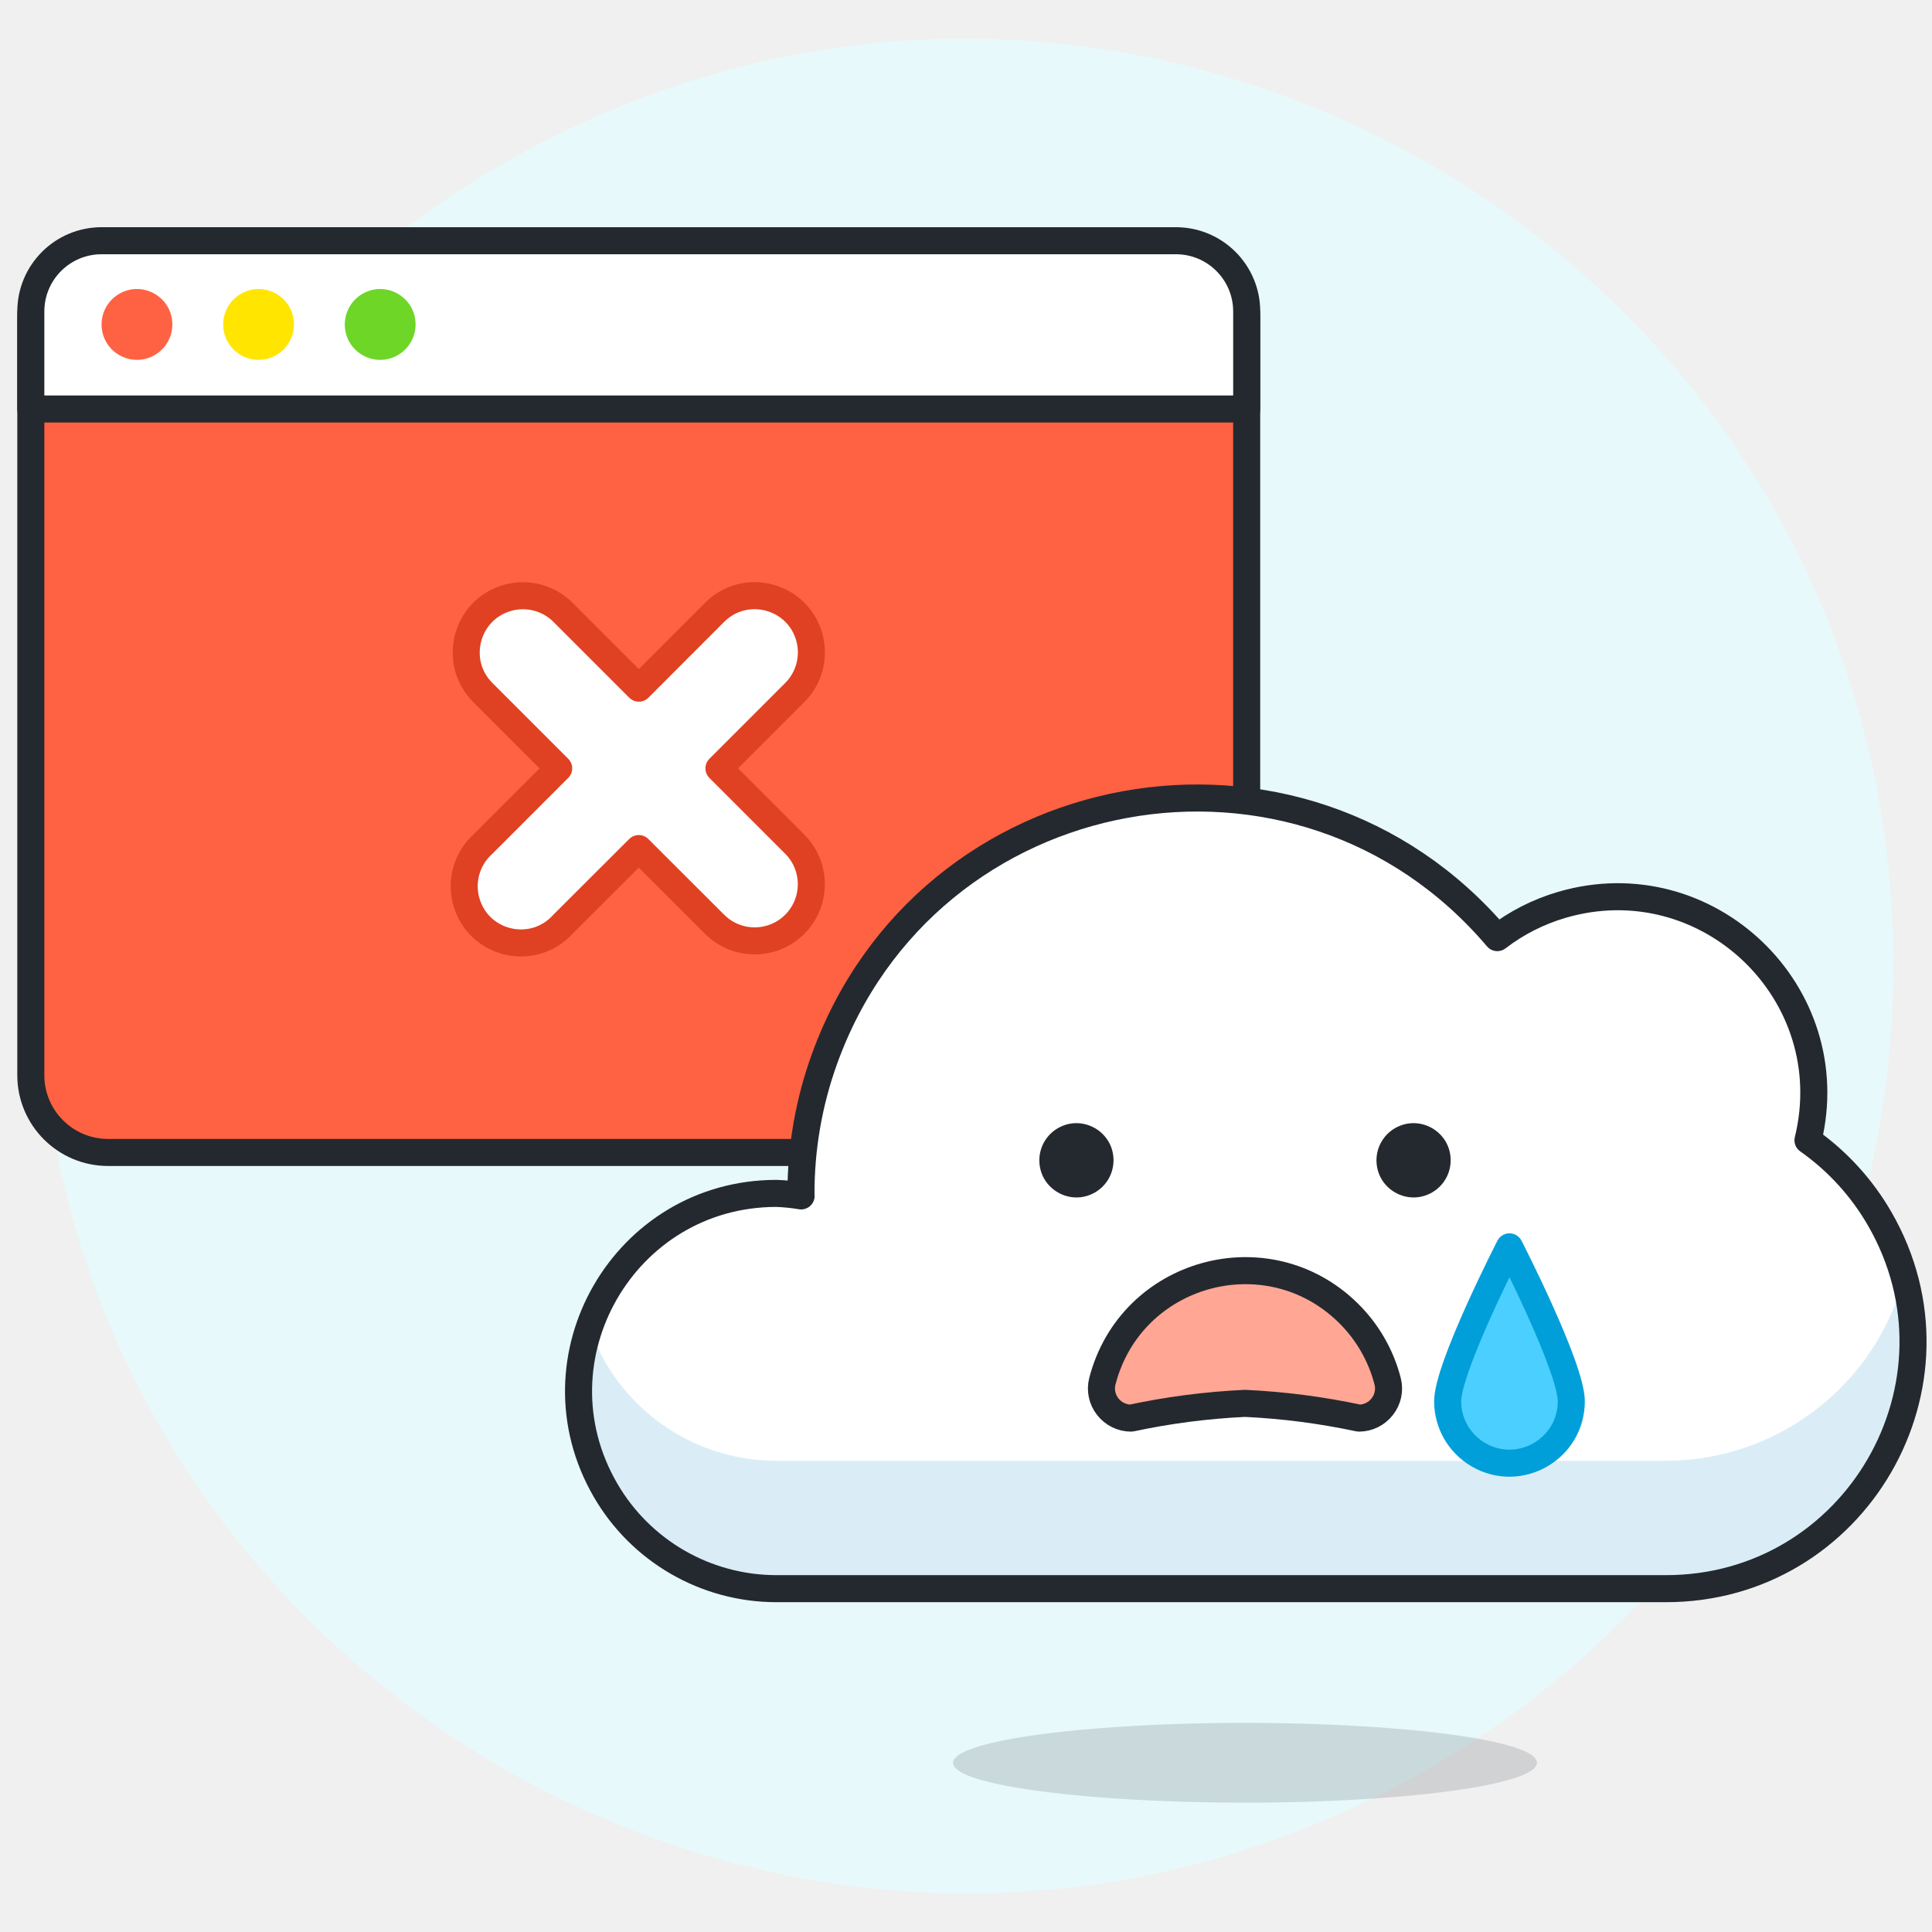
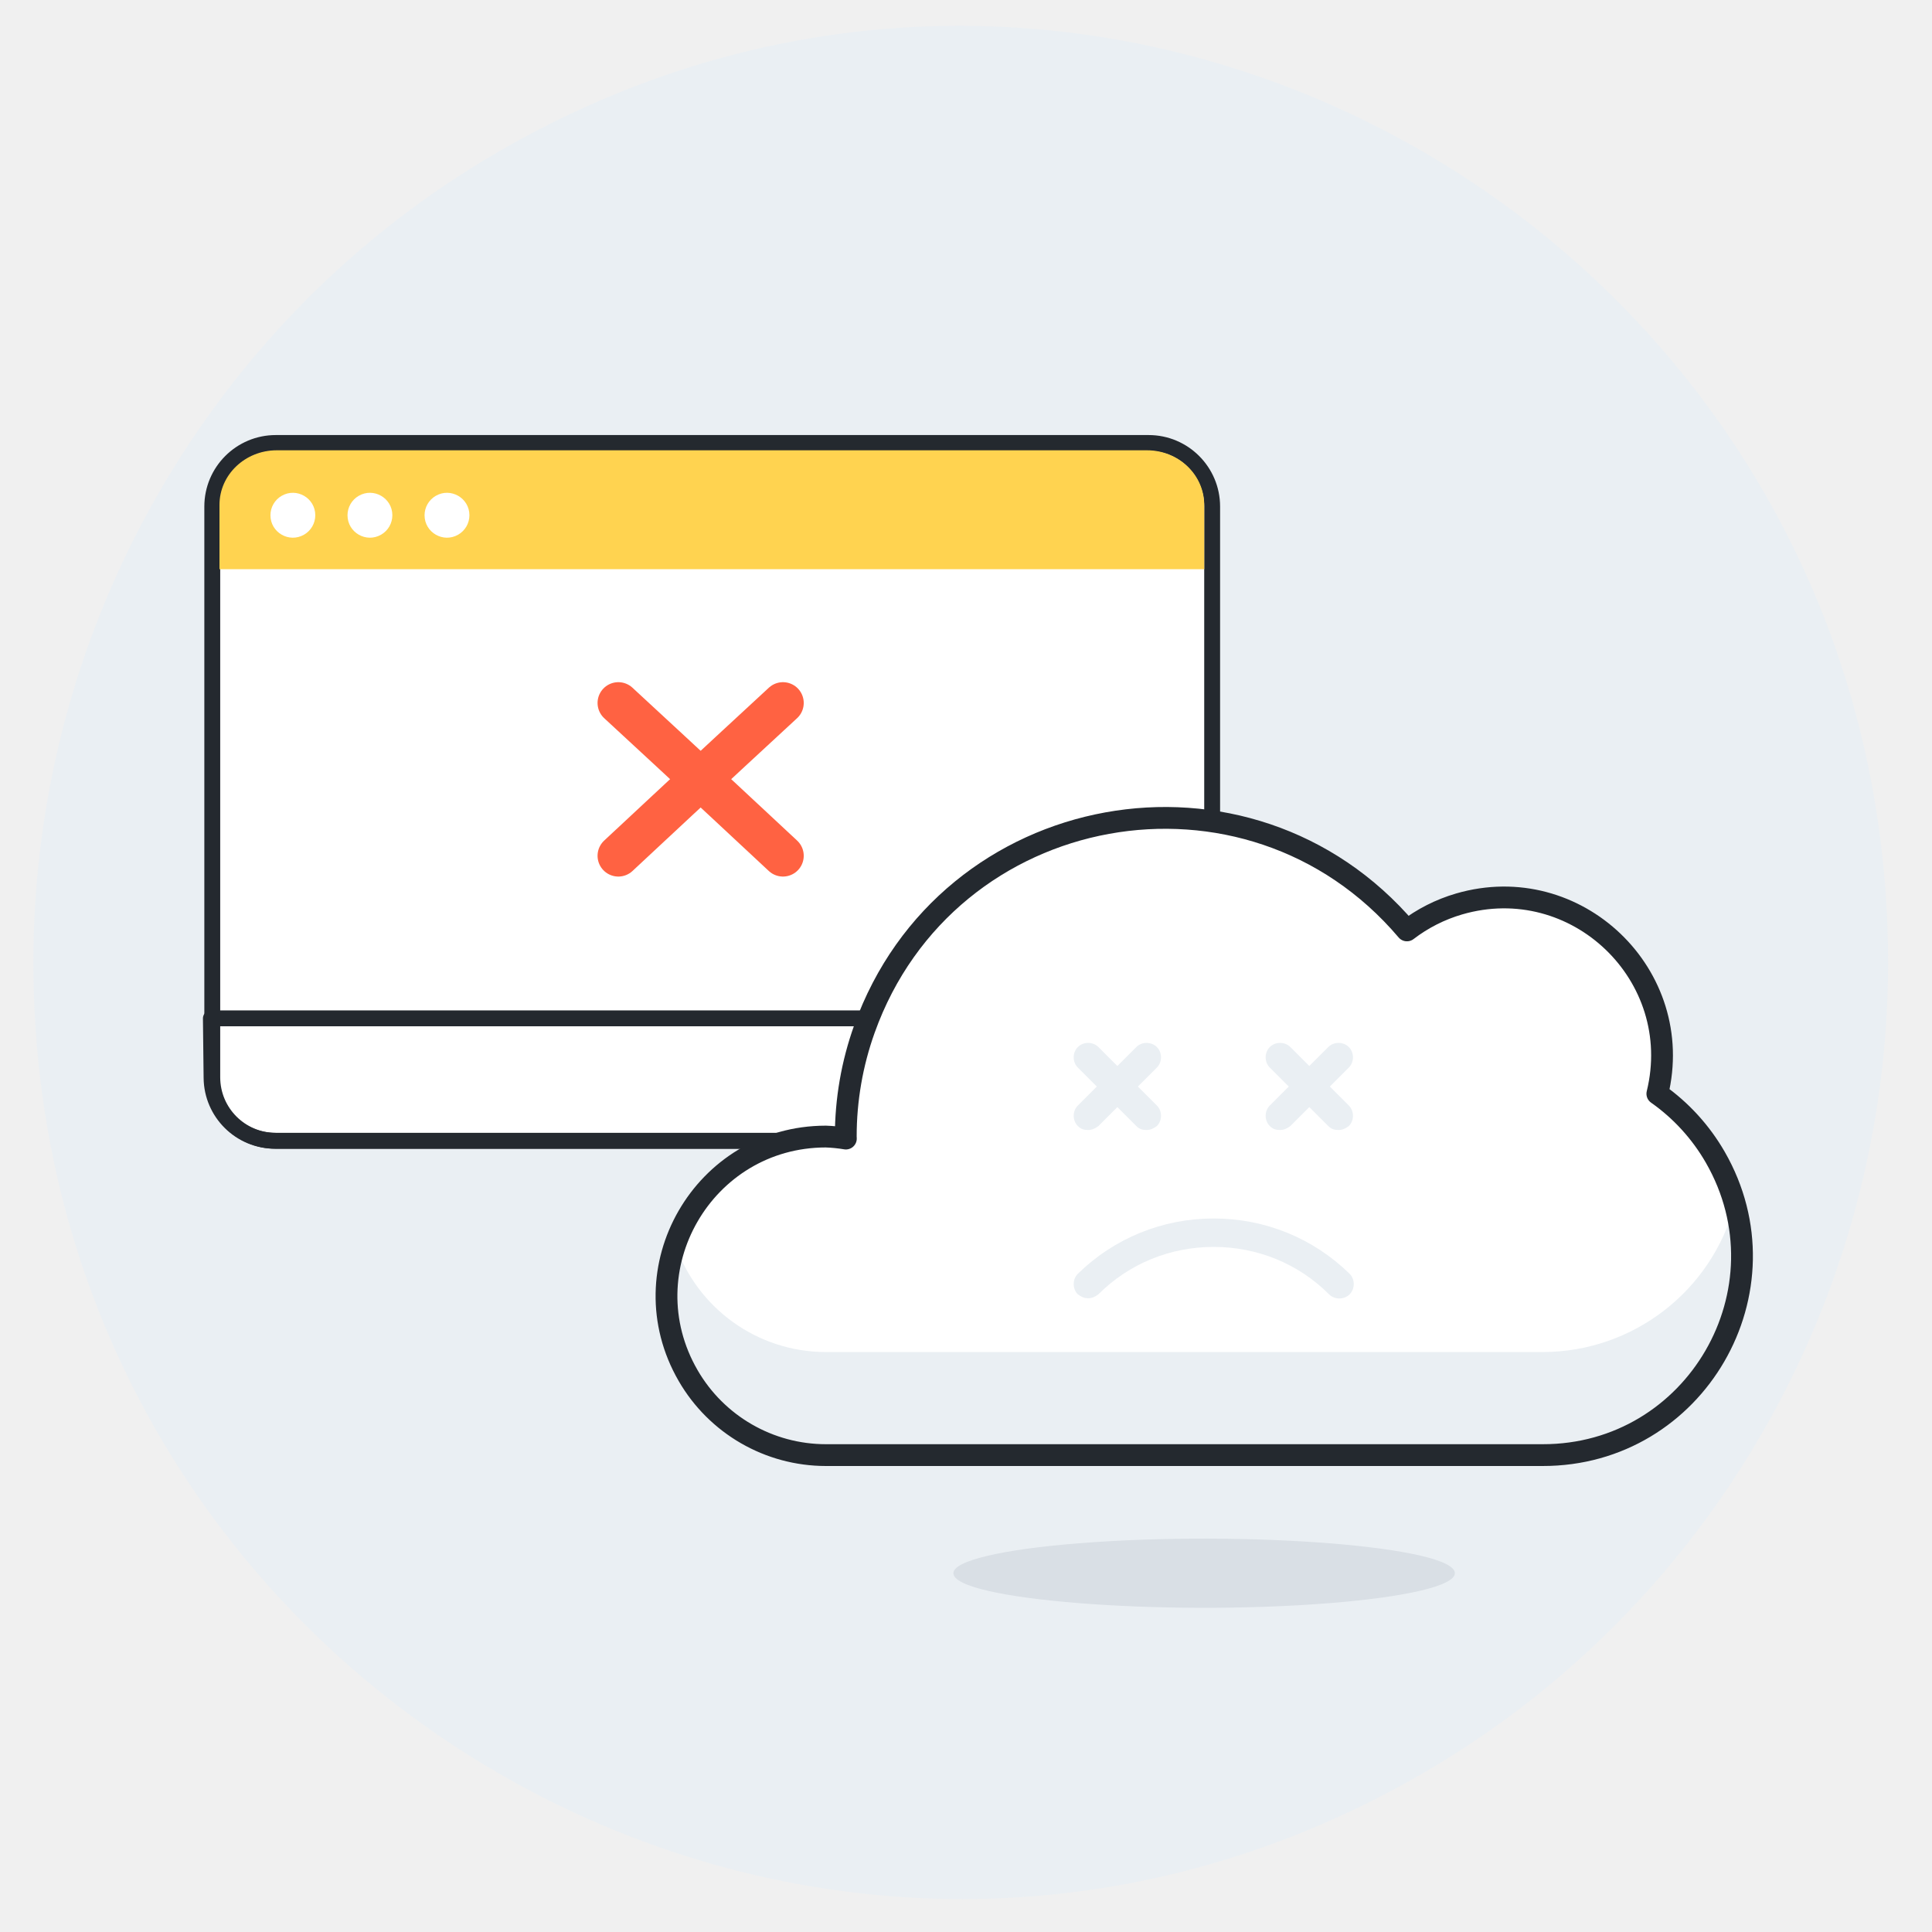
<svg xmlns="http://www.w3.org/2000/svg" width="100" height="100" viewBox="0 0 100 100" fill="none">
-   <path d="M2 50C2 86.895 42 109.955 74 91.507C88.851 82.946 98 67.123 98 50C98 13.105 58 -9.955 26 8.493C11.149 17.054 2 32.877 2 50Z" fill="#E7F9FA" />
-   <path d="M1.595 16.46C1.595 14.251 3.386 12.46 5.595 12.46H60.528C62.737 12.46 64.528 14.251 64.528 16.46V55.651C64.528 57.861 62.737 59.651 60.528 59.651H5.595C3.386 59.651 1.595 57.861 1.595 55.651V16.46Z" fill="#FF6242" />
-   <path d="M53.085 12.46H5.257C3.235 12.46 1.595 14.1 1.595 16.122V52.252L53.085 12.46Z" fill="#FF6242" />
-   <path d="M1.595 16.46C1.595 14.251 3.386 12.46 5.595 12.46H60.528C62.737 12.46 64.528 14.251 64.528 16.46V55.651C64.528 57.861 62.737 59.651 60.528 59.651H5.595C3.386 59.651 1.595 57.861 1.595 55.651V16.46Z" stroke="#24292F" stroke-width="1.4" stroke-linecap="round" stroke-linejoin="round" />
-   <path d="M60.867 12.46H5.258C3.235 12.459 1.595 14.099 1.595 16.122V21.172H64.529V16.122C64.529 14.1 62.889 12.46 60.867 12.46Z" fill="white" />
-   <path d="M60.867 12.46H5.258C3.235 12.459 1.595 14.099 1.595 16.122V21.17H64.529V16.122C64.529 14.1 62.889 12.46 60.867 12.46Z" stroke="#24292F" stroke-width="1.4" stroke-linecap="round" stroke-linejoin="round" />
-   <path d="M5.257 16.793C5.257 18.203 6.784 19.084 8.005 18.379C8.572 18.052 8.921 17.448 8.921 16.793C8.921 15.383 7.394 14.502 6.173 15.207C5.606 15.534 5.257 16.139 5.257 16.793Z" fill="#FF6242" />
-   <path d="M11.552 16.793C11.552 18.203 13.078 19.084 14.3 18.379C14.866 18.052 15.216 17.448 15.216 16.793C15.216 15.383 13.689 14.502 12.468 15.207C11.901 15.534 11.552 16.139 11.552 16.793Z" fill="#FFE500" />
-   <path d="M17.847 16.793C17.847 18.203 19.373 19.084 20.594 18.379C21.161 18.052 21.51 17.448 21.51 16.793C21.51 15.383 19.984 14.502 18.763 15.207C18.196 15.534 17.847 16.139 17.847 16.793Z" fill="#6DD627" />
-   <path opacity="0.15" d="M49.329 91.241C49.319 92.827 61.907 93.819 71.987 93.027C76.672 92.659 79.558 91.978 79.553 91.241C79.563 89.655 66.975 88.662 56.895 89.454C52.21 89.822 49.324 90.504 49.329 91.241Z" fill="#24292F" />
-   <path d="M93.581 59.021C95.444 51.412 88.37 44.641 80.85 46.832C79.637 47.186 78.501 47.762 77.5 48.531C67.316 36.527 47.957 40.049 42.654 54.87C41.861 57.084 41.457 59.418 41.458 61.77C41.458 61.814 41.464 61.855 41.465 61.9C41.04 61.828 40.61 61.785 40.179 61.77C32.305 61.778 27.392 70.307 31.336 77.123C33.162 80.28 36.532 82.225 40.179 82.229H86.213C96.041 82.243 102.2 71.612 97.298 63.093C96.371 61.481 95.102 60.092 93.581 59.021Z" fill="white" />
-   <path d="M30.501 68.675C31.911 72.819 35.801 75.606 40.178 75.61H86.211C92.002 75.606 97.068 71.708 98.554 66.11C100.755 74.238 94.633 82.237 86.212 82.235H40.179C33.157 82.23 28.224 75.317 30.503 68.675H30.501Z" fill="#DAEDF7" />
-   <path d="M93.581 59.021C95.444 51.412 88.37 44.641 80.85 46.832C79.637 47.186 78.501 47.762 77.5 48.531C67.316 36.527 47.957 40.049 42.654 54.87C41.861 57.084 41.457 59.418 41.458 61.77C41.458 61.814 41.464 61.855 41.465 61.9C41.04 61.828 40.61 61.785 40.179 61.77C32.305 61.778 27.392 70.307 31.336 77.123C33.162 80.28 36.532 82.225 40.179 82.229H86.213C96.041 82.243 102.2 71.612 97.298 63.093C96.371 61.481 95.102 60.092 93.581 59.021Z" stroke="#24292F" stroke-width="1.4" stroke-linecap="round" stroke-linejoin="round" />
-   <path d="M81.33 72.536C81.325 74.999 78.656 76.534 76.525 75.298C75.54 74.727 74.932 73.675 74.93 72.536C74.93 70.768 78.13 64.537 78.13 64.537C78.13 64.537 81.33 70.768 81.33 72.536Z" fill="#4ACFFF" stroke="#009FD9" stroke-width="1.4" stroke-linecap="round" stroke-linejoin="round" />
-   <path d="M53.796 60.057C53.796 61.535 55.396 62.459 56.676 61.72C57.27 61.377 57.636 60.743 57.636 60.057C57.636 58.579 56.036 57.655 54.756 58.394C54.162 58.737 53.796 59.371 53.796 60.057Z" fill="#24292F" />
-   <path d="M71.246 60.057C71.246 61.535 72.846 62.459 74.126 61.72C74.72 61.377 75.086 60.743 75.086 60.057C75.086 58.579 73.486 57.655 72.206 58.394C71.612 58.737 71.246 59.371 71.246 60.057Z" fill="#24292F" />
-   <path d="M58.545 73.401C58.072 73.401 57.625 73.181 57.335 72.806C57.042 72.435 56.94 71.948 57.059 71.49C58.528 65.808 65.598 63.846 69.785 67.96C70.772 68.93 71.477 70.15 71.823 71.49C71.942 71.948 71.84 72.435 71.547 72.806C71.259 73.181 70.812 73.4 70.339 73.401C68.397 72.986 66.425 72.731 64.441 72.638C62.459 72.731 60.486 72.986 58.545 73.401Z" fill="#FFA694" stroke="#24292F" stroke-width="1.4" stroke-linecap="round" stroke-linejoin="round" />
-   <path d="M41.138 47.84C39.992 48.987 38.133 48.987 36.987 47.84L33.063 43.922L29.137 47.84C27.622 49.515 24.861 48.922 24.168 46.772C23.814 45.674 24.136 44.47 24.992 43.696L28.917 39.77L24.992 35.845C23.394 34.248 24.125 31.52 26.307 30.935C27.32 30.663 28.401 30.953 29.142 31.694L33.067 35.619L36.987 31.694C38.585 30.096 41.313 30.827 41.898 33.01C42.169 34.023 41.88 35.104 41.138 35.845L37.213 39.77L41.138 43.696C42.279 44.842 42.279 46.694 41.138 47.84Z" fill="white" stroke="#E04122" stroke-width="1.4" stroke-linecap="round" stroke-linejoin="round" />
+   <path d="M1.727 49.816C1.727 87.08 41.727 110.37 73.727 91.738C88.578 83.091 97.727 67.11 97.727 49.816C97.727 12.552 57.727 -10.739 25.727 7.894C10.876 16.541 1.727 32.522 1.727 49.816Z" fill="#EAEFF3" />
+   <path d="M10.987 26.219C10.987 24.402 12.459 22.929 14.276 22.929H59.452C61.268 22.929 62.741 24.402 62.741 26.219V55.758C62.741 57.575 61.268 59.047 59.452 59.047H14.276C12.459 59.047 10.987 57.575 10.987 55.758V26.219Z" fill="white" />
+   <path d="M10.987 26.219C10.987 24.402 12.459 22.929 14.276 22.929H59.452C61.268 22.929 62.741 24.402 62.741 26.219V55.758C62.741 57.575 61.268 59.047 59.452 59.047H14.276C12.459 59.047 10.987 57.575 10.987 55.758V26.219Z" stroke="#24292F" stroke-width="0.822" stroke-linecap="round" stroke-linejoin="round" />
+   <path d="M62.67 52.71L62.704 55.721C62.724 57.552 61.246 59.047 59.414 59.047H14.239C12.437 59.047 10.97 57.597 10.95 55.795L10.915 52.71H62.67Z" stroke="#24292F" stroke-width="0.822" stroke-linecap="round" stroke-linejoin="round" />
+   <path d="M59.364 23.307H14.327C12.688 23.307 11.36 24.572 11.36 26.134V29.46H62.33V26.134C62.33 24.573 61.002 23.307 59.364 23.307Z" fill="#FFD350" />
+   <path d="M13.998 26.669C13.998 27.563 14.965 28.121 15.739 27.674C16.098 27.467 16.319 27.084 16.319 26.669C16.319 25.776 15.352 25.217 14.578 25.664C14.219 25.871 13.998 26.255 13.998 26.669Z" fill="white" />
+   <path d="M17.987 26.669C17.987 27.563 18.954 28.121 19.728 27.674C20.087 27.467 20.308 27.084 20.308 26.669C20.308 25.776 19.341 25.217 18.567 25.664C18.208 25.871 17.987 26.255 17.987 26.669Z" fill="white" />
+   <path d="M21.975 26.669C21.975 27.563 22.943 28.121 23.716 27.674C24.076 27.467 24.297 27.084 24.297 26.669C24.297 25.776 23.329 25.217 22.556 25.664C22.197 25.871 21.975 26.255 21.975 26.669Z" fill="white" />
+   <rect x="53.611" y="46.574" width="3.787" height="3.786" rx="1.893" fill="#F8F8F8" />
+   <path d="M85.784 56.612C87.285 50.48 81.585 45.023 75.523 46.789C74.546 47.074 73.631 47.538 72.823 48.158C64.616 38.484 49.014 41.322 44.74 53.267C44.102 55.051 43.776 56.933 43.777 58.828C43.777 58.863 43.781 58.897 43.782 58.932C43.44 58.875 43.093 58.84 42.746 58.828C36.4 58.834 32.44 65.708 35.618 71.201C37.091 73.746 39.806 75.314 42.746 75.316H79.846C87.767 75.328 92.73 66.76 88.78 59.894C88.032 58.595 87.01 57.475 85.784 56.612Z" fill="white" />
+   <path d="M34.946 64.393C36.083 67.732 39.217 69.979 42.745 69.982H79.844C84.512 69.979 88.594 66.837 89.792 62.326C91.566 68.876 86.632 75.323 79.845 75.321H42.746C37.086 75.317 33.111 69.746 34.947 64.393H34.946Z" fill="#EAEFF3" />
+   <path d="M85.784 56.612C87.285 50.48 81.585 45.023 75.523 46.789C74.546 47.074 73.631 47.538 72.823 48.158C64.616 38.484 49.014 41.322 44.74 53.267C44.102 55.051 43.776 56.933 43.777 58.828C43.777 58.863 43.781 58.897 43.782 58.932C43.44 58.875 43.093 58.84 42.746 58.828C36.4 58.834 32.44 65.708 35.618 71.201C37.091 73.746 39.806 75.314 42.746 75.316H79.846C87.767 75.328 92.73 66.76 88.78 59.894C88.032 58.595 87.01 57.475 85.784 56.612Z" stroke="#24292F" stroke-width="1.128" stroke-linecap="round" stroke-linejoin="round" />
+   <path d="M56.321 67.198C56.116 67.198 55.953 67.117 55.789 66.994C55.503 66.708 55.503 66.217 55.789 65.931C57.67 64.091 60.164 63.068 62.822 63.068C65.48 63.068 67.975 64.091 69.856 65.931C70.142 66.217 70.142 66.708 69.856 66.994C69.569 67.28 69.079 67.28 68.792 66.994C67.198 65.399 65.071 64.54 62.822 64.54C60.573 64.54 58.447 65.399 56.852 66.994C56.689 67.117 56.525 67.198 56.321 67.198Z" fill="#EAEFF3" />
+   <path d="M58.897 56.239L59.879 55.258C60.165 54.972 60.165 54.481 59.879 54.195C59.592 53.909 59.102 53.909 58.816 54.195L57.834 55.176L56.853 54.195C56.566 53.909 56.076 53.909 55.79 54.195C55.503 54.481 55.503 54.972 55.79 55.258L56.771 56.239L55.79 57.221C55.503 57.507 55.503 57.998 55.79 58.284C55.953 58.447 56.117 58.488 56.321 58.488C56.526 58.488 56.689 58.407 56.853 58.284L57.834 57.303L58.816 58.284C58.979 58.447 59.143 58.488 59.347 58.488C59.552 58.488 59.715 58.407 59.879 58.284C60.165 57.998 60.165 57.507 59.879 57.221L58.897 56.239Z" fill="#EAEFF3" />
+   <path d="M68.833 56.239L69.814 55.258C70.101 54.972 70.101 54.481 69.814 54.195C69.528 53.909 69.037 53.909 68.751 54.195L67.77 55.176L66.789 54.195C66.502 53.909 66.012 53.909 65.725 54.195C65.439 54.481 65.439 54.972 65.725 55.258L66.707 56.239L65.725 57.221C65.439 57.507 65.439 57.998 65.725 58.284C65.889 58.447 66.052 58.488 66.257 58.488C66.461 58.488 66.625 58.407 66.789 58.284L67.77 57.303L68.751 58.284C68.915 58.447 69.078 58.488 69.283 58.488C69.487 58.488 69.651 58.407 69.814 58.284C70.101 57.998 70.101 57.507 69.814 57.221L68.833 56.239Z" fill="#EAEFF3" />
+   <path d="M40.526 36.385C40.526 36.385 36.17 40.403 32.005 44.295" stroke="#FF6242" stroke-width="2.151" stroke-linecap="round" />
+   <path d="M32.005 36.385C32.005 36.385 36.361 40.403 40.526 44.295" stroke="#FF6242" stroke-width="2.151" stroke-linecap="round" />
+   <path d="M49.348 81.429C49.34 82.805 60.149 83.665 68.805 82.979C72.828 82.659 75.306 82.069 75.303 81.429C75.311 80.054 64.501 79.193 55.846 79.879C51.822 80.199 49.344 80.79 49.348 81.429Z" fill="#D9DFE5" />
</svg>
